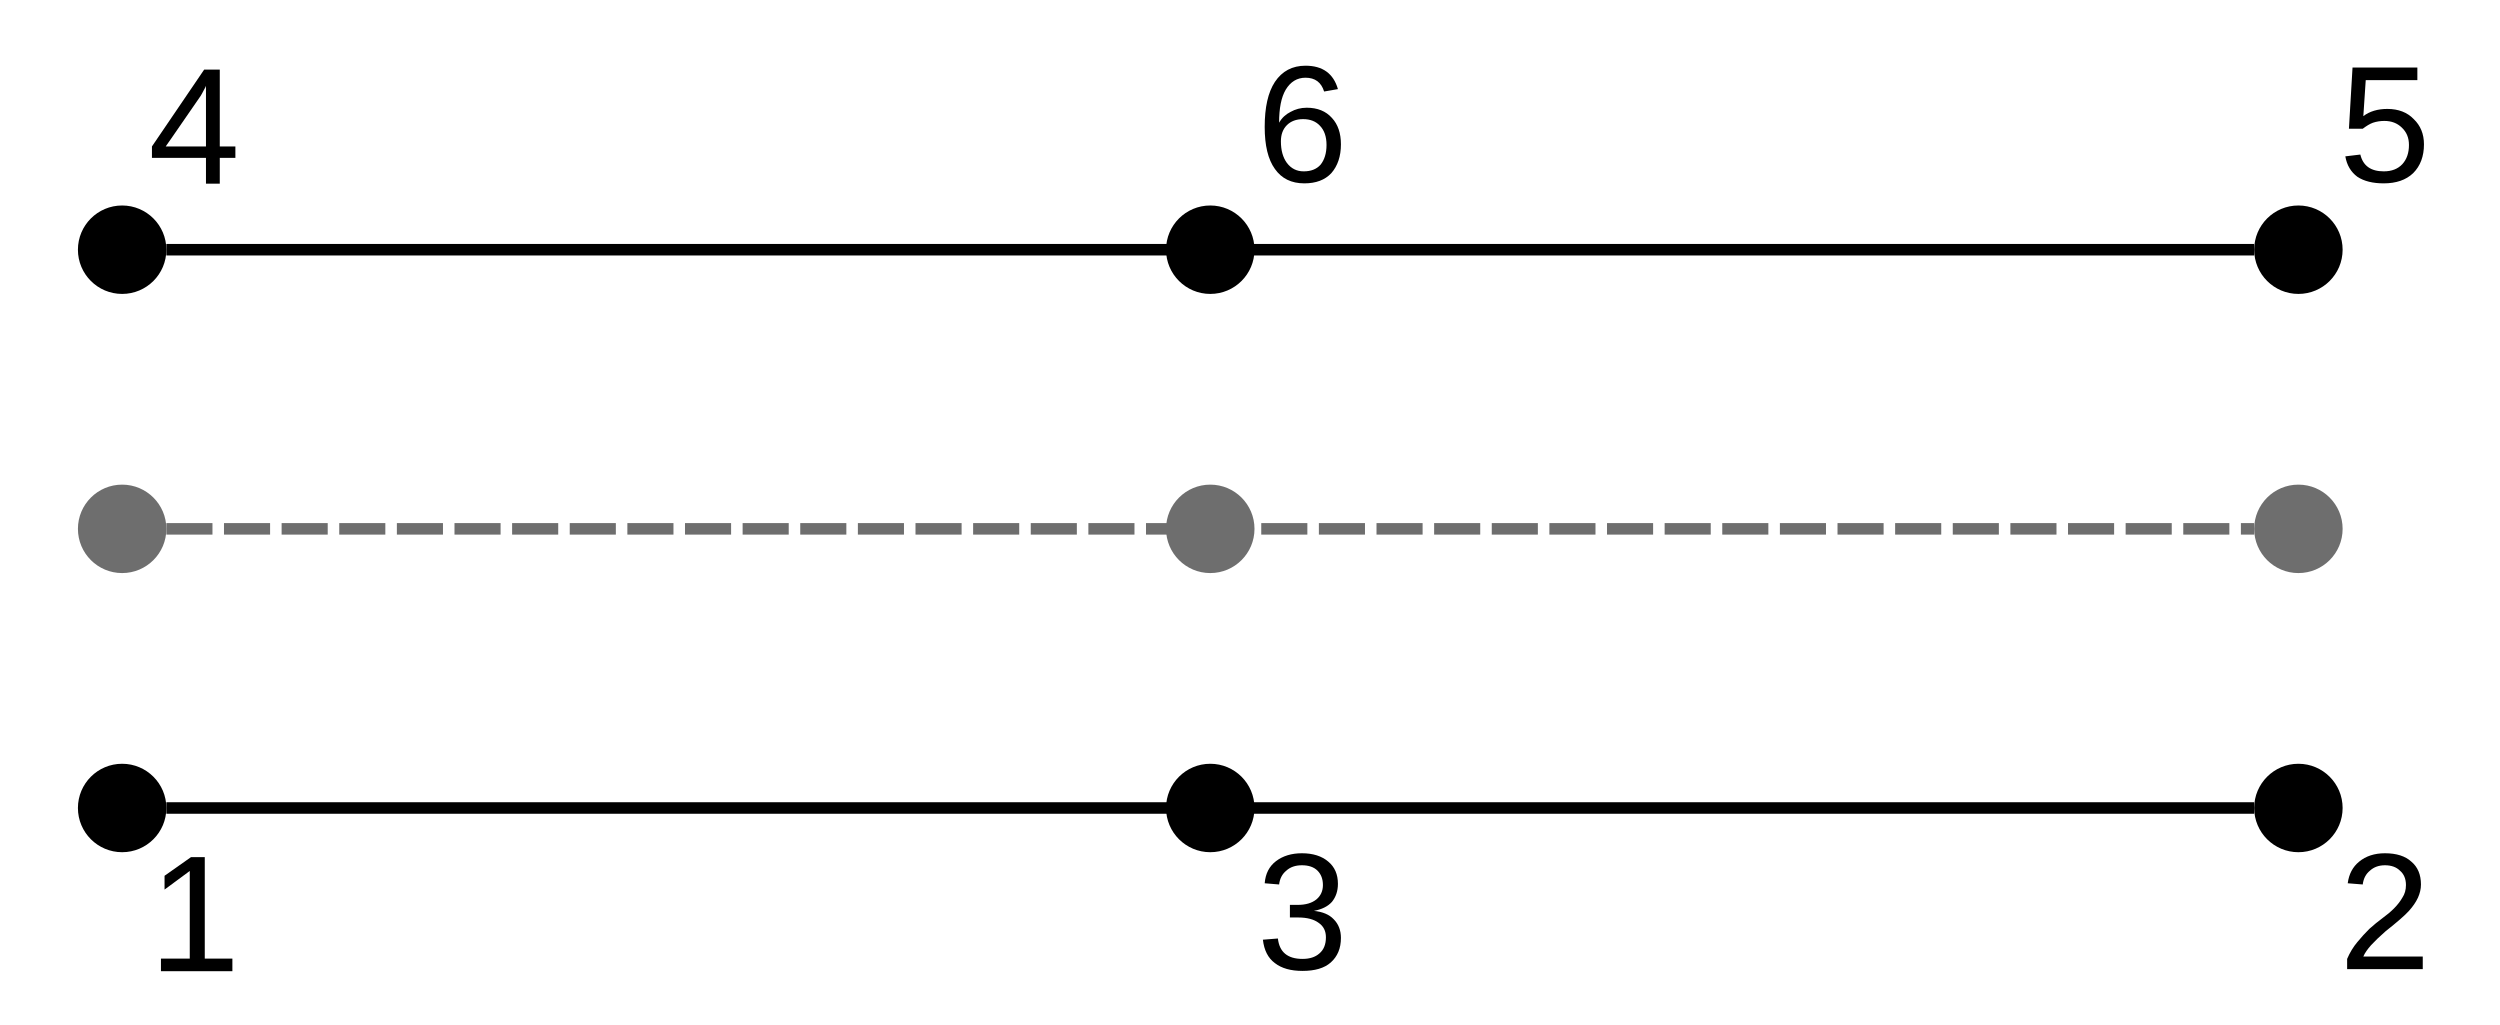
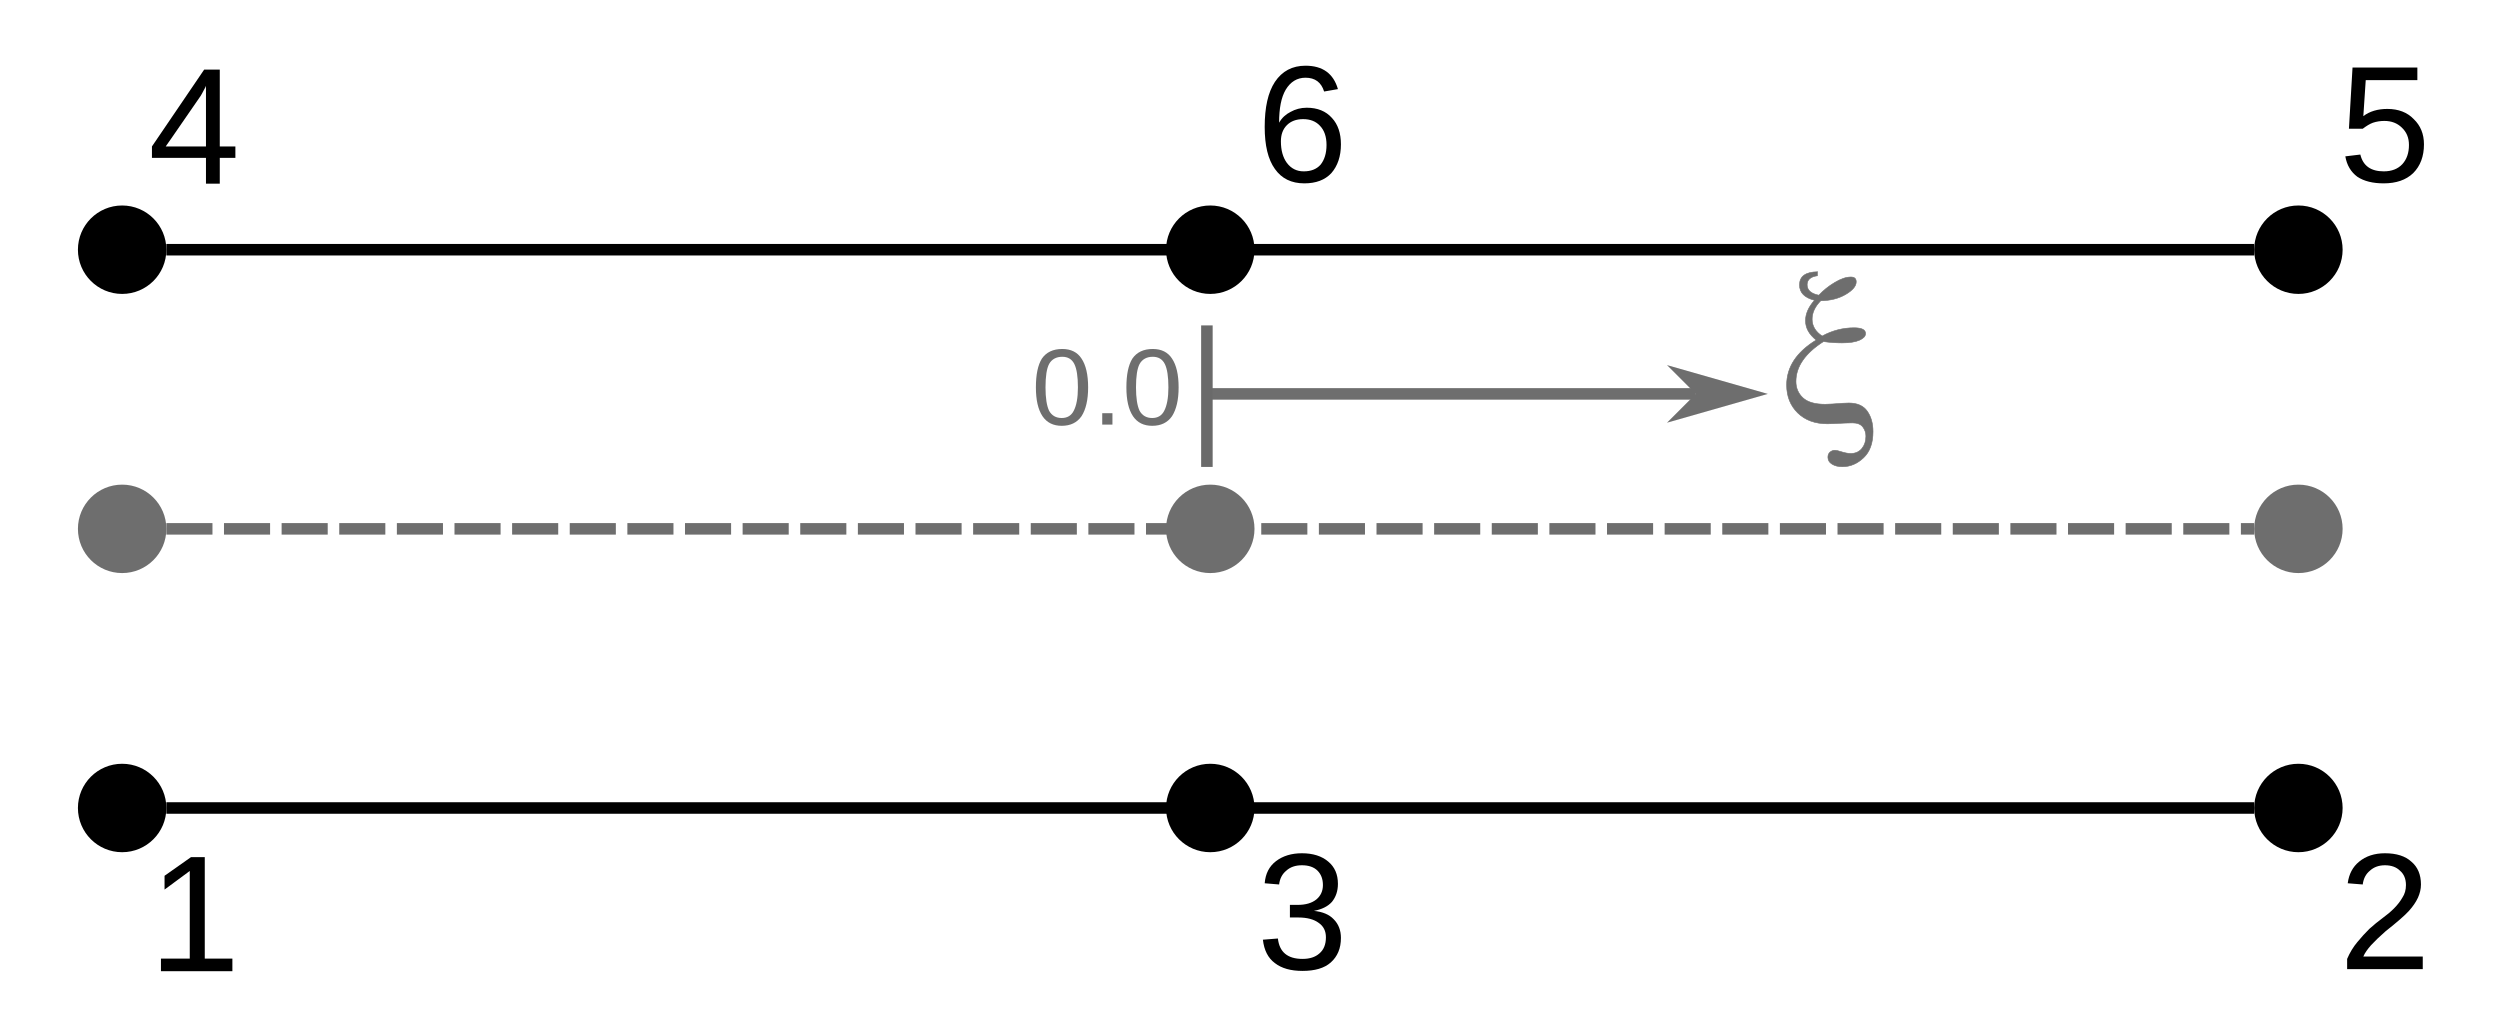
<svg xmlns="http://www.w3.org/2000/svg" width="65.074mm" height="26.655mm" viewBox="0 0 65.075 26.655" version="1.1" id="svg1">
-   <defs id="defs1" />
+   <defs id="defs1">
+     <marker style="overflow:visible" id="DartArrow" refX="0" refY="0" orient="auto-start-reverse" markerWidth="1" markerHeight="1" viewBox="0 0 1 1" preserveAspectRatio="xMidYMid">
+       <path style="fill:context-stroke;fill-rule:evenodd;stroke:none" d="M 0,0 5,-5 -12.5,0 5,5 Z" transform="scale(-0.5)" id="path6" />
+     </marker>
+   </defs>
  <g id="layer1" transform="translate(-70.41257,-135.4842)">
    <g id="g5" transform="translate(2.02787,1.627906)">
      <ellipse style="fill:#000000;fill-opacity:1;stroke:#156082;stroke-width:0;stroke-dasharray:none" id="path1" cx="71.564" cy="154.888" rx="1.151" ry="1.151" />
      <ellipse style="fill:#000000;fill-opacity:1;stroke:#156082;stroke-width:0;stroke-dasharray:none" id="path1-9" cx="99.888" cy="154.888" rx="1.151" ry="1.151" />
      <ellipse style="fill:#000000;fill-opacity:1;stroke:#156082;stroke-width:0;stroke-dasharray:none" id="path1-9-3" cx="128.212" cy="154.888" rx="1.151" ry="1.151" />
      <text xml:space="preserve" style="font-size:4.312px;font-family:Arial;-inkscape-font-specification:'Arial, Normal';fill:#000000;fill-opacity:1;stroke:#6e6e6e;stroke-width:0;stroke-dasharray:none;stroke-dashoffset:0;stroke-opacity:1" x="72.246" y="159.139" id="text5">
        <tspan id="tspan5" style="stroke:#6e6e6e;stroke-width:0;stroke-dasharray:none;stroke-dashoffset:0;stroke-opacity:1" x="72.246" y="159.139">1</tspan>
      </text>
      <text xml:space="preserve" style="font-style:normal;font-variant:normal;font-weight:normal;font-stretch:normal;font-size:4.312px;font-family:Arial;-inkscape-font-specification:'Arial, Normal';font-variant-ligatures:normal;font-variant-caps:normal;font-variant-numeric:normal;font-variant-east-asian:normal;fill:#000000;fill-opacity:1;stroke:#6e6e6e;stroke-width:0;stroke-dasharray:none;stroke-dashoffset:0;stroke-opacity:1" x="101.086" y="159.084" id="text5-8">
        <tspan id="tspan6" x="101.086" y="159.084">3</tspan>
      </text>
      <text xml:space="preserve" style="font-style:normal;font-variant:normal;font-weight:normal;font-stretch:normal;font-size:4.312px;font-family:Arial;-inkscape-font-specification:'Arial, Normal';font-variant-ligatures:normal;font-variant-caps:normal;font-variant-numeric:normal;font-variant-east-asian:normal;fill:#000000;fill-opacity:1;stroke:#6e6e6e;stroke-width:0;stroke-dasharray:none;stroke-dashoffset:0;stroke-opacity:1" x="129.261" y="159.084" id="text5-8-5">
        <tspan id="tspan7" x="129.261" y="159.084">2</tspan>
      </text>
    </g>
    <g id="g4" transform="translate(2.02787,1.627906)">
      <ellipse style="fill:#000000;fill-opacity:1;stroke:#156082;stroke-width:0;stroke-dasharray:none" id="path1-1" cx="71.564" cy="140.356" rx="1.151" ry="1.151" />
      <ellipse style="fill:#000000;fill-opacity:1;stroke:#156082;stroke-width:0;stroke-dasharray:none" id="path1-9-9" cx="99.888" cy="140.356" rx="1.151" ry="1.151" />
      <ellipse style="fill:#000000;fill-opacity:1;stroke:#156082;stroke-width:0;stroke-dasharray:none" id="path1-9-3-0" cx="128.212" cy="140.356" rx="1.151" ry="1.151" />
      <text xml:space="preserve" style="font-style:normal;font-variant:normal;font-weight:normal;font-stretch:normal;font-size:4.312px;font-family:Arial;-inkscape-font-specification:'Arial, Normal';font-variant-ligatures:normal;font-variant-caps:normal;font-variant-numeric:normal;font-variant-east-asian:normal;fill:#000000;fill-opacity:1;stroke:#6e6e6e;stroke-width:0;stroke-dasharray:none;stroke-dashoffset:0;stroke-opacity:1" x="72.246" y="138.638" id="text5-6">
        <tspan id="tspan8" x="72.246" y="138.638">4</tspan>
      </text>
      <text xml:space="preserve" style="font-style:normal;font-variant:normal;font-weight:normal;font-stretch:normal;font-size:4.312px;font-family:Arial;-inkscape-font-specification:'Arial, Normal';font-variant-ligatures:normal;font-variant-caps:normal;font-variant-numeric:normal;font-variant-east-asian:normal;fill:#000000;fill-opacity:1;stroke:#6e6e6e;stroke-width:0;stroke-dasharray:none;stroke-dashoffset:0;stroke-opacity:1" x="101.086" y="138.584" id="text5-8-6">
        <tspan id="tspan6-0" x="101.086" y="138.584">6</tspan>
      </text>
      <text xml:space="preserve" style="font-style:normal;font-variant:normal;font-weight:normal;font-stretch:normal;font-size:4.312px;font-family:Arial;-inkscape-font-specification:'Arial, Normal';font-variant-ligatures:normal;font-variant-caps:normal;font-variant-numeric:normal;font-variant-east-asian:normal;fill:#000000;fill-opacity:1;stroke:#6e6e6e;stroke-width:0;stroke-dasharray:none;stroke-dashoffset:0;stroke-opacity:1" x="129.261" y="138.584" id="text5-8-5-9">
        <tspan id="tspan7-6" x="129.261" y="138.584">5</tspan>
      </text>
    </g>
    <g id="mid_line">
      <ellipse style="fill:#6e6e6e;fill-opacity:1;stroke:#156082;stroke-width:0;stroke-dasharray:none" id="path1-1-8" cx="73.592" cy="149.25" rx="1.151" ry="1.151" />
      <ellipse style="fill:#6e6e6e;fill-opacity:1;stroke:#156082;stroke-width:0;stroke-dasharray:none" id="path1-9-9-8" cx="101.916" cy="149.25" rx="1.151" ry="1.151" />
      <ellipse style="fill:#6e6e6e;fill-opacity:1;stroke:#156082;stroke-width:0;stroke-dasharray:none" id="path1-9-3-0-2" cx="130.24" cy="149.25" rx="1.151" ry="1.151" />
      <path style="fill:#6e6e6e;fill-opacity:1;stroke:#6e6e6e;stroke-width:0.3;stroke-dasharray:1.2, 0.3;stroke-dashoffset:0;stroke-opacity:1" d="M 74.743,149.25 H 129.088" id="path5" />
      <path style="fill:#6e6e6e;fill-opacity:1;stroke:#000000;stroke-width:0.3;stroke-dasharray:none;stroke-dashoffset:0;stroke-opacity:1" d="M 74.743,156.516 H 129.088" id="path8" />
      <path style="fill:#6e6e6e;stroke:#000000;stroke-width:0.3" d="M 74.743,141.984 H 129.088" id="path2" />
+       <g id="g11" transform="translate(-0.132956,-0.9335339)">
+         <path d="m 117.852,143.491 v 0.104 q -0.267,0.038 -0.267,0.234 0,0.213 0.305,0.273 0.174,-0.188 0.412,-0.33 0.237,-0.144 0.422,-0.144 0.139,0 0.139,0.125 0,0.166 -0.273,0.327 -0.273,0.161 -0.651,0.166 -0.224,0.226 -0.224,0.48 0,0.267 0.262,0.439 0.393,-0.215 0.829,-0.215 0.3,0 0.3,0.15 0,0.101 -0.158,0.172 -0.158,0.071 -0.455,0.071 -0.248,0 -0.482,-0.035 -0.717,0.458 -0.717,1.039 0,0.256 0.18,0.425 0.18,0.169 0.583,0.169 0.071,0 0.191,-0.008 0.313,-0.025 0.422,-0.025 0.33,0 0.48,0.213 0.15,0.213 0.15,0.532 0,0.447 -0.245,0.679 -0.245,0.234 -0.553,0.234 -0.164,0 -0.27,-0.068 -0.106,-0.065 -0.106,-0.18 0,-0.082 0.054,-0.131 0.057,-0.049 0.128,-0.049 0.049,0 0.139,0.03 0.169,0.054 0.27,0.054 0.185,0 0.292,-0.128 0.106,-0.128 0.106,-0.322 0,-0.136 -0.082,-0.243 -0.082,-0.104 -0.267,-0.104 -0.082,0 -0.196,0.005 -0.341,0.019 -0.455,0.019 -0.485,0 -0.774,-0.283 -0.289,-0.283 -0.289,-0.728 0,-0.698 0.769,-1.169 -0.278,-0.221 -0.278,-0.504 0,-0.267 0.234,-0.532 -0.39,-0.098 -0.39,-0.398 0,-0.335 0.466,-0.343 z" id="path1-2" style="fill:#6e6e6e;fill-opacity:1;stroke:#6e6e6e;stroke-width:0.015;stroke-opacity:1" />
+         <g id="g10" transform="translate(0.0452196,-0.678294)">
+           <path style="fill:#6e6e6e;stroke:#6e6e6e;stroke-width:0.3;stroke-opacity:1;marker-end:url(#DartArrow)" d="m 101.916,147.349 h 12.726" id="path2-3" />
+           <text xml:space="preserve" style="font-size:2.825px;font-family:Arial;-inkscape-font-specification:'Arial, Normal';fill:#6e6e6e;fill-opacity:1;stroke:#6e6e6e;stroke-width:0;stroke-dasharray:none;stroke-opacity:1" x="97.354" y="148.147" id="text8">
+             <tspan id="tspan8-1" style="font-weight:normal;stroke-width:0;stroke-dasharray:none" x="97.354" y="148.147">0.0</tspan>
+           </text>
+           <path style="fill:#6e6e6e;fill-opacity:1;stroke:#6a6a6a;stroke-width:0.3;stroke-dasharray:none;stroke-opacity:1" d="m 101.916,149.25 v -1.901 -1.783" id="path10" />
+         </g>
+       </g>
    </g>
  </g>
</svg>
